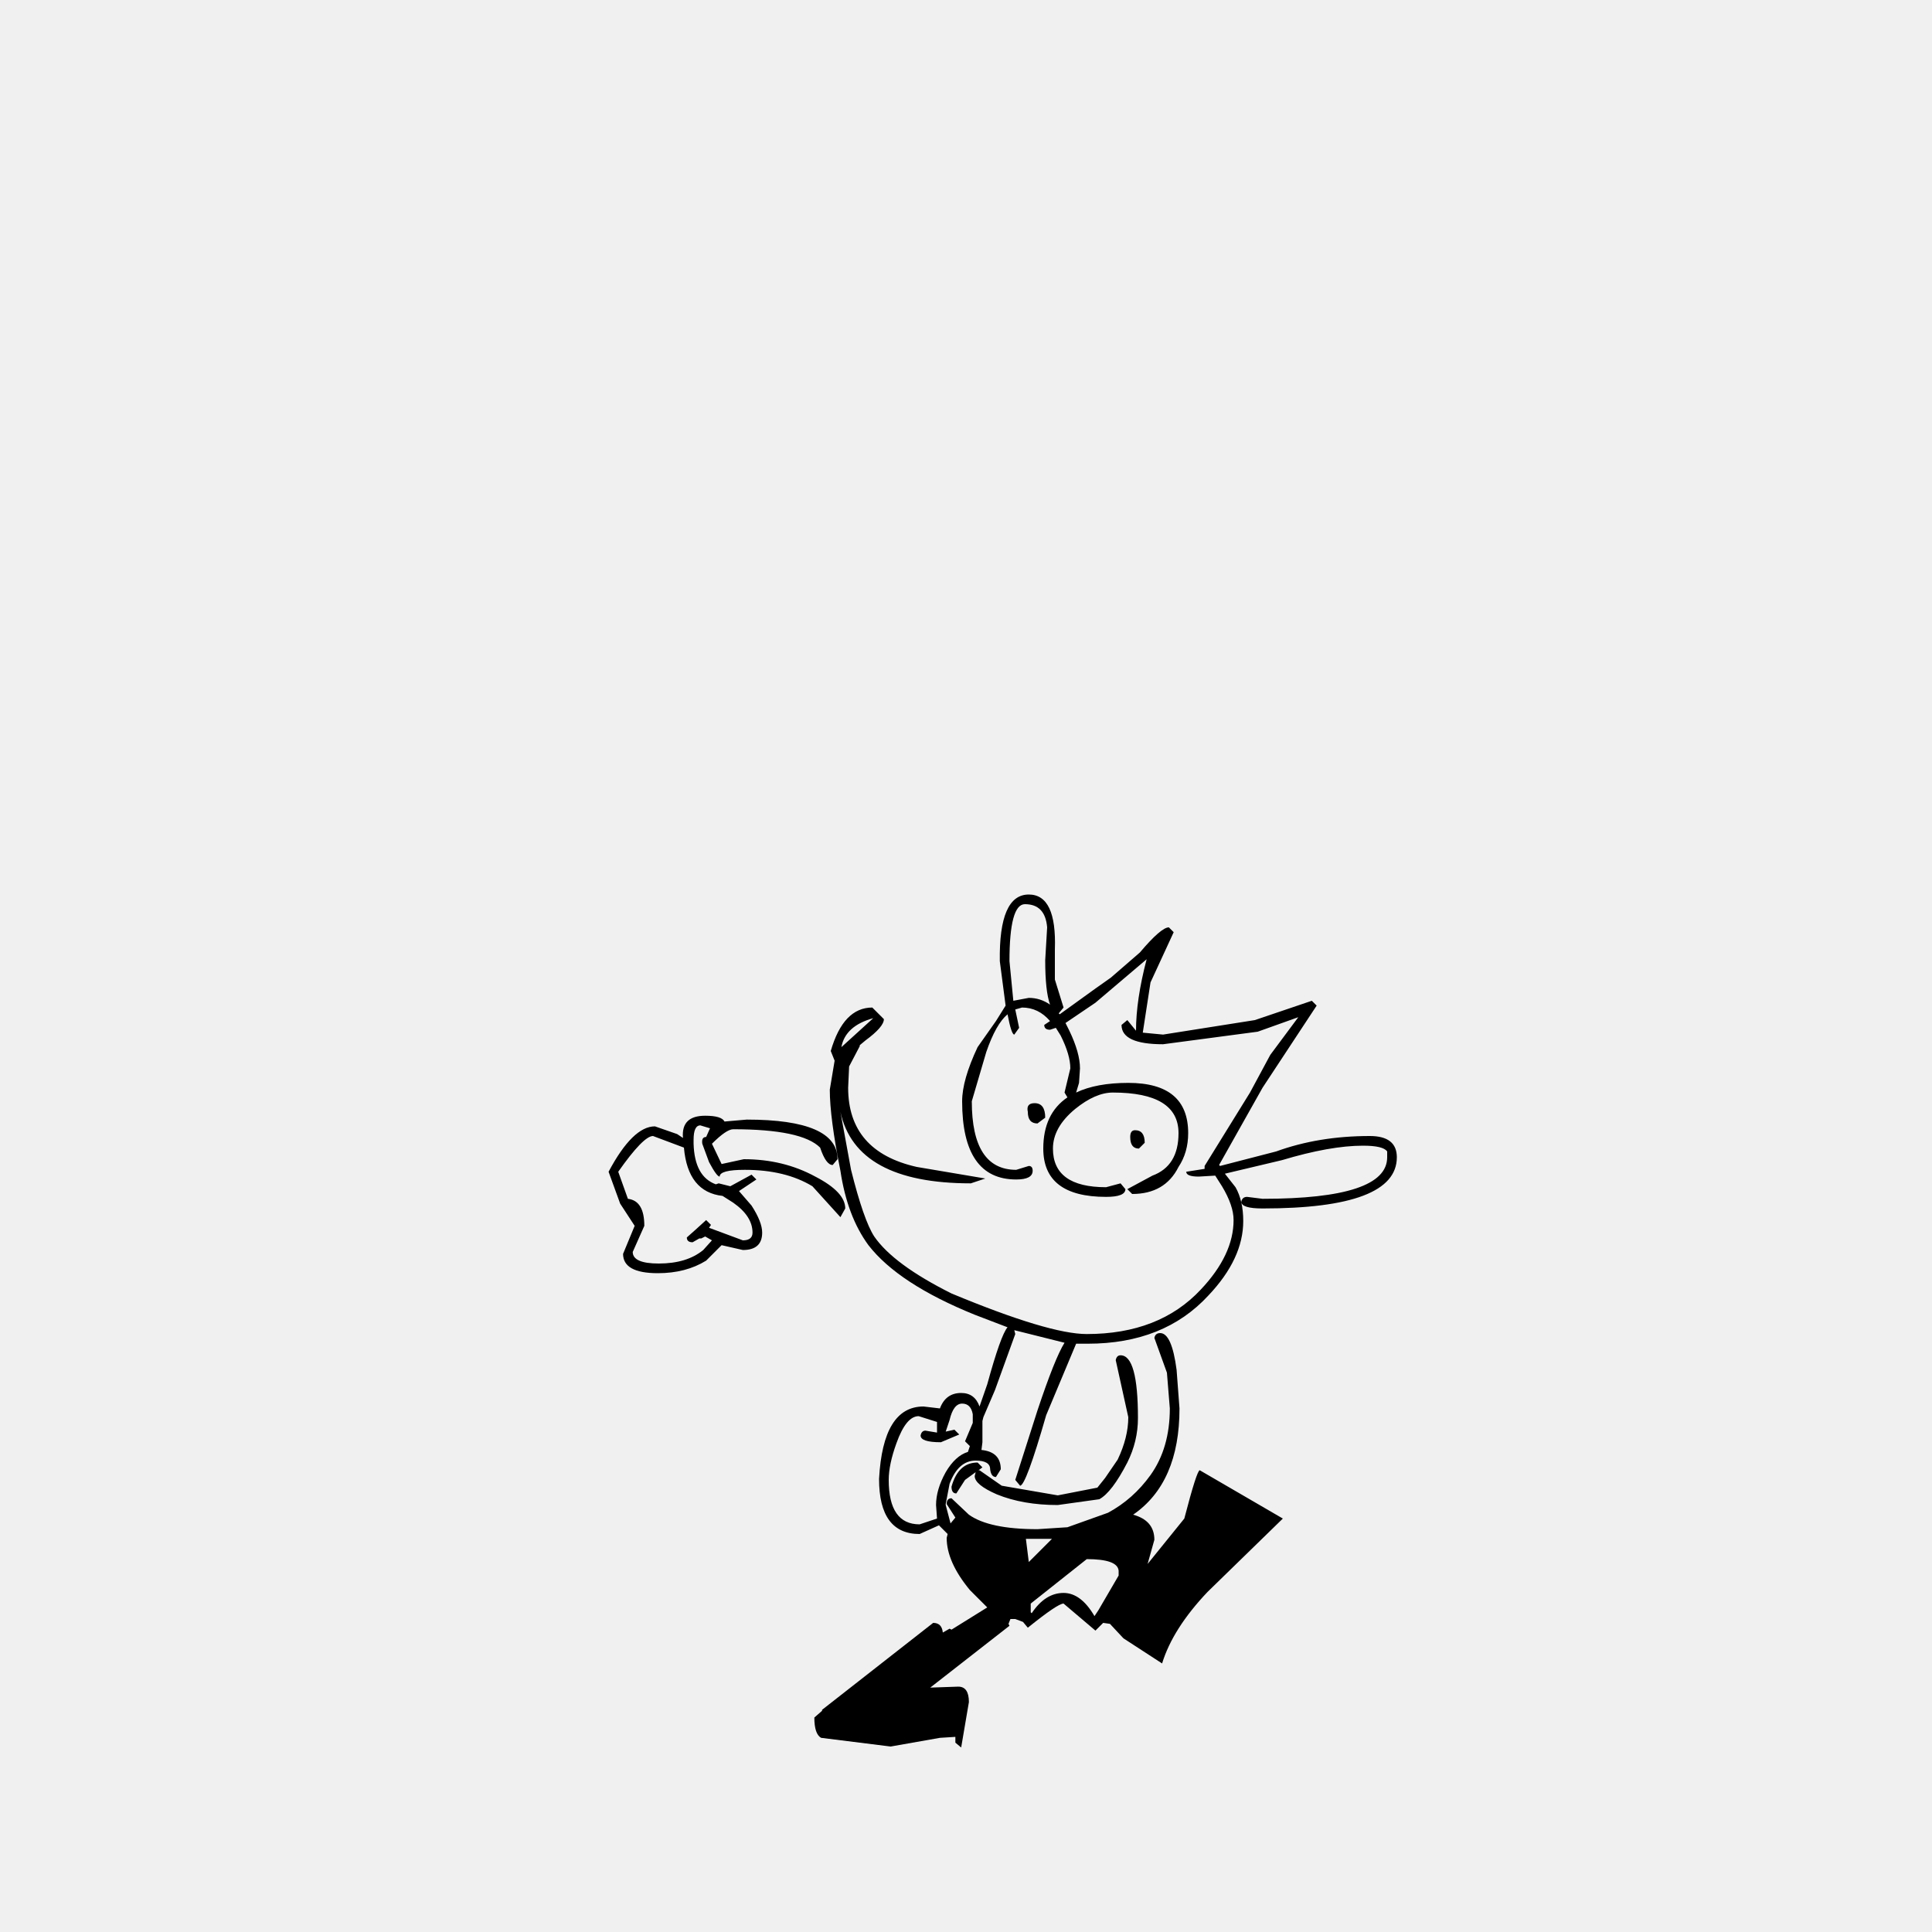
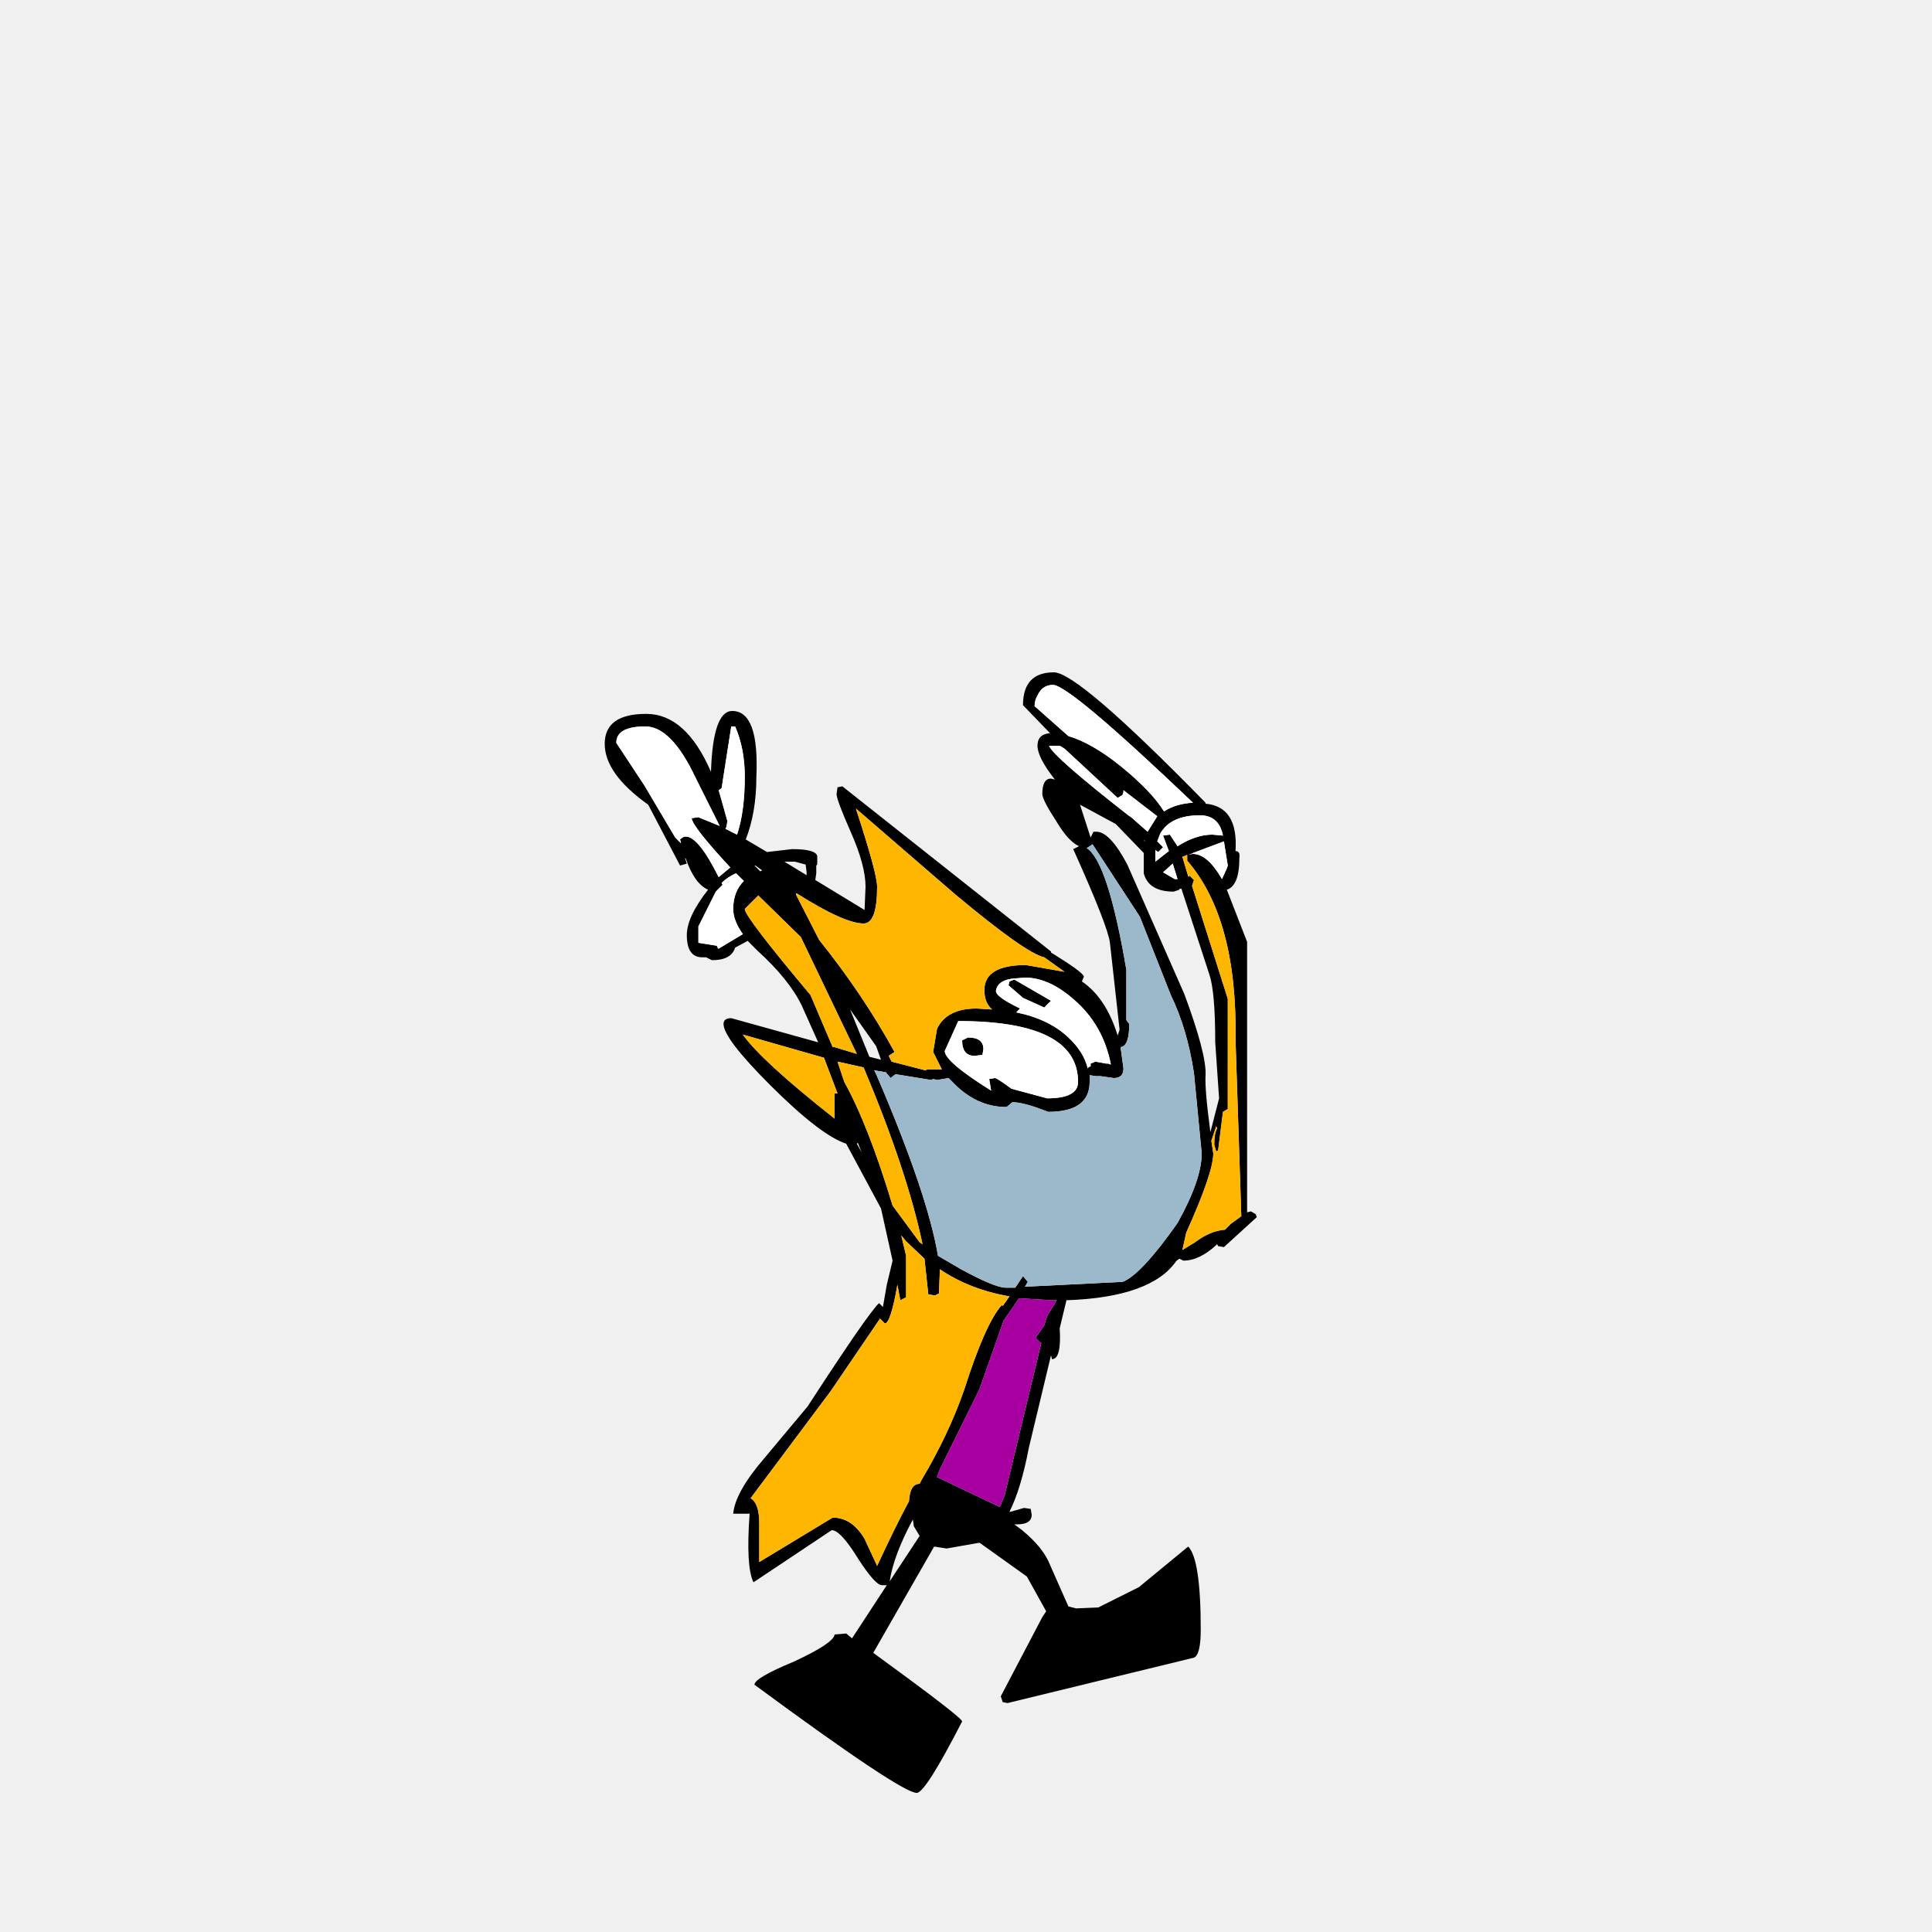
<svg xmlns="http://www.w3.org/2000/svg" xmlns:ns1="https://www.free-decompiler.com/flash" xmlns:xlink="http://www.w3.org/1999/xlink" ns1:objectType="frame" height="500.0px" width="500.0px">
  <g transform="matrix(5.0, 0.0, 0.0, 5.0, 0.0, 0.0)">
-     <use ns1:characterId="2" height="44.15" transform="matrix(1.0, 0.0, 0.0, 1.0, 0.0, 0.0)" width="40.8" xlink:href="#shape0" />
+     <use ns1:characterId="2" height="58.0" transform="matrix(1.0, 0.0, 0.0, 1.0, 0.0, 0.0)" width="33.75" xlink:href="#shape0" />
  </g>
  <defs>
    <g id="shape0">
-       <path d="M59.0 49.3 L57.5 50.6 Q57.2 50.8 54.85 52.5 L54.8 52.45 55.05 52.15 54.6 50.7 54.6 49.15 Q54.7 46.3 53.25 46.3 51.7 46.3 51.75 49.75 L52.05 52.05 51.55 52.85 50.6 54.2 Q49.8 55.9 49.8 57.0 49.8 61.05 52.6 61.05 53.45 61.05 53.45 60.6 53.45 60.35 53.25 60.35 L52.6 60.55 Q50.3 60.55 50.3 57.0 L51.05 54.45 Q51.55 53.0 52.15 52.5 52.35 53.55 52.5 53.55 L52.75 53.2 52.55 52.25 52.9 52.15 Q53.75 52.15 54.35 52.85 L54.05 53.05 Q54.05 53.3 54.35 53.3 L54.65 53.2 54.9 53.6 Q55.4 54.6 55.4 55.3 L55.1 56.55 55.25 56.8 Q54.0 57.65 54.0 59.45 54.0 61.95 57.25 61.95 58.25 61.95 58.25 61.55 L58.0 61.25 57.25 61.45 Q54.5 61.45 54.5 59.45 54.5 58.35 55.65 57.4 56.7 56.55 57.6 56.55 61.0 56.55 61.0 58.65 61.0 60.35 59.65 60.85 L58.35 61.55 58.6 61.8 Q60.3 61.8 61.0 60.4 61.5 59.65 61.5 58.65 61.5 56.05 58.4 56.05 56.75 56.05 55.7 56.55 L55.85 56.05 55.9 55.3 Q55.9 54.5 55.35 53.35 L55.15 52.95 56.7 51.9 59.35 49.65 Q58.8 51.75 58.8 53.35 L58.35 52.8 58.05 53.05 Q58.05 54.05 60.2 54.05 L65.1 53.4 67.2 52.65 65.75 54.6 64.7 56.55 62.35 60.35 62.35 60.5 61.4 60.65 Q61.4 60.9 62.05 60.9 L62.9 60.85 63.25 61.4 Q63.85 62.4 63.85 63.15 63.85 64.95 62.15 66.75 60.0 69.05 56.25 69.05 54.3 69.05 49.25 66.95 46.25 65.45 45.25 64.0 44.7 63.15 44.05 60.55 L43.5 57.55 Q44.3 61.25 50.25 61.25 L51.0 61.0 47.45 60.4 Q43.9 59.6 43.9 56.3 L43.95 55.2 44.5 54.15 44.5 54.1 44.8 53.85 Q45.75 53.15 45.75 52.75 L45.15 52.15 Q43.65 52.15 43.0 54.4 L43.2 54.9 42.95 56.4 Q42.95 57.85 43.5 60.6 43.85 62.95 44.95 64.45 46.5 66.45 50.45 68.05 L52.15 68.7 Q51.8 69.1 51.1 71.65 L50.7 72.8 Q50.45 72.1 49.75 72.1 48.95 72.1 48.65 72.9 L47.8 72.8 Q45.7 72.8 45.5 76.55 45.5 79.4 47.6 79.4 L48.6 78.95 49.05 79.4 49.0 79.6 Q49.0 80.85 50.2 82.3 L51.1 83.2 49.25 84.35 49.15 84.3 48.8 84.5 Q48.75 84.0 48.3 84.0 L42.55 88.5 42.55 88.55 42.15 88.9 Q42.15 89.75 42.5 89.95 L46.1 90.4 48.65 89.95 49.45 89.9 49.45 90.2 49.75 90.45 50.15 88.1 Q50.15 87.3 49.6 87.3 L48.15 87.35 52.25 84.15 52.2 84.05 52.3 83.8 52.55 83.8 52.95 83.95 53.2 84.25 Q54.75 83.0 55.05 83.0 L56.7 84.4 57.1 84.0 57.45 84.05 58.15 84.8 60.15 86.1 Q60.7 84.3 62.5 82.4 L64.45 80.5 66.4 78.6 62.1 76.1 Q61.95 76.1 61.3 78.6 L59.4 80.95 59.75 79.7 Q59.75 78.7 58.65 78.4 61.05 76.75 61.05 72.9 L60.9 70.9 Q60.65 69.0 60.05 69.0 59.8 69.0 59.75 69.25 L60.4 71.05 60.55 72.9 Q60.55 74.95 59.55 76.35 58.65 77.6 57.35 78.3 L55.25 79.05 53.7 79.15 Q51.2 79.15 50.15 78.4 L49.25 77.55 Q49.0 77.55 49.0 77.85 L49.45 78.55 49.2 78.85 48.95 77.9 48.95 77.85 49.15 76.8 Q49.6 75.6 50.5 75.6 51.25 75.6 51.25 76.05 51.3 76.45 51.55 76.45 L51.8 76.05 Q51.8 75.15 50.8 75.05 L50.85 74.65 50.85 73.75 50.85 73.55 50.9 73.35 51.5 71.95 52.55 69.05 52.5 68.85 55.1 69.5 Q54.6 70.3 53.7 73.0 L52.55 76.6 52.8 76.9 Q53.1 76.9 54.15 73.25 L55.7 69.55 56.3 69.55 Q60.25 69.55 62.55 67.05 64.35 65.15 64.35 63.2 64.35 62.15 63.95 61.45 L63.4 60.75 66.35 60.05 Q68.85 59.3 70.55 59.3 71.6 59.3 71.8 59.6 L71.8 59.9 Q71.8 62.05 65.35 62.05 L64.55 61.95 Q64.3 61.95 64.25 62.2 64.25 62.55 65.35 62.55 72.3 62.55 72.3 59.9 72.3 58.8 70.9 58.8 68.25 58.8 66.05 59.6 L63.15 60.35 63.1 60.3 65.35 56.3 68.15 52.05 67.9 51.8 64.95 52.8 60.2 53.55 59.15 53.45 59.55 50.85 60.75 48.25 60.5 48.0 Q60.1 48.0 59.0 49.3 M54.2 48.0 L54.1 49.7 Q54.1 51.3 54.35 52.0 53.85 51.65 53.25 51.65 L52.45 51.8 52.25 49.75 Q52.25 46.8 53.05 46.8 54.1 46.8 54.2 48.0 M39.15 61.05 L38.9 60.8 37.8 61.4 37.2 61.25 37.05 61.3 Q35.95 60.9 35.9 59.2 L35.9 59.0 Q35.9 58.25 36.25 58.25 L36.75 58.4 36.55 58.85 Q36.3 58.85 36.35 59.2 L36.7 60.15 Q37.1 60.9 37.25 60.9 37.25 60.55 38.55 60.55 40.65 60.55 42.05 61.4 L43.5 63.0 43.75 62.55 Q43.75 61.7 42.2 60.9 40.55 60.0 38.5 60.0 L37.35 60.25 36.85 59.2 Q37.6 58.45 37.95 58.45 41.5 58.45 42.45 59.4 42.75 60.3 43.1 60.3 L43.35 60.0 Q43.35 57.95 38.65 57.95 L37.5 58.05 Q37.35 57.75 36.5 57.75 35.25 57.75 35.35 58.9 L35.05 58.7 33.9 58.3 Q32.75 58.3 31.5 60.65 L32.1 62.3 32.85 63.45 32.25 64.9 Q32.25 65.9 34.05 65.9 35.5 65.9 36.55 65.25 L37.35 64.45 38.45 64.7 Q39.45 64.7 39.45 63.8 39.45 63.25 38.9 62.4 L38.25 61.65 39.15 61.05 M35.4 59.4 Q35.6 61.7 37.4 61.9 L37.95 62.25 Q38.95 62.95 38.95 63.8 38.95 64.2 38.45 64.2 L36.7 63.55 36.8 63.4 36.55 63.15 36.0 63.65 35.55 64.05 Q35.55 64.3 35.85 64.3 L36.2 64.1 36.3 64.1 36.5 64.0 36.85 64.2 36.4 64.7 Q35.55 65.4 34.1 65.4 32.75 65.4 32.75 64.8 L33.35 63.45 Q33.35 62.15 32.5 62.05 L32.0 60.65 Q33.3 58.8 33.8 58.8 L35.4 59.4 M43.55 54.2 Q43.75 53.1 45.2 52.7 L43.55 54.2 M59.25 59.15 Q59.25 58.5 58.75 58.5 58.5 58.5 58.5 58.85 58.5 59.45 58.95 59.45 L59.25 59.15 M53.2 57.55 Q53.2 58.15 53.7 58.15 L54.1 57.85 Q54.1 57.1 53.55 57.1 53.1 57.1 53.2 57.55 M57.75 70.4 L58.4 73.35 Q58.4 74.4 57.85 75.55 L57.2 76.5 56.8 77.0 54.75 77.4 51.85 76.9 50.7 76.1 50.6 76.1 50.65 76.1 50.85 75.95 50.6 75.7 Q49.6 75.7 49.25 76.95 49.25 77.3 49.5 77.3 L49.95 76.6 50.5 76.2 50.45 76.4 Q50.45 76.85 51.6 77.35 52.95 77.9 54.75 77.9 L56.9 77.6 Q57.55 77.25 58.35 75.7 58.9 74.6 58.9 73.4 58.9 70.15 58.0 70.15 57.8 70.15 57.75 70.4 M50.35 73.2 L50.35 73.65 49.95 74.6 50.2 74.85 50.1 75.15 Q49.45 75.35 48.95 76.2 48.45 77.1 48.45 77.9 L48.5 78.6 47.6 78.9 Q46.0 78.9 46.0 76.6 46.0 75.8 46.4 74.7 46.9 73.3 47.55 73.3 L48.5 73.6 48.5 74.0 48.5 74.15 47.9 74.05 Q47.7 74.05 47.65 74.3 47.65 74.65 48.7 74.65 L49.65 74.25 49.4 74.0 48.95 74.1 49.15 73.5 Q49.35 72.65 49.8 72.65 50.25 72.65 50.35 73.2 M54.45 79.65 L53.25 80.85 53.1 79.65 53.75 79.65 54.45 79.65 M53.35 83.45 L53.35 83.0 56.25 80.7 Q57.85 80.7 57.9 81.3 L57.9 81.55 56.85 83.35 56.65 83.65 Q55.95 82.45 55.05 82.45 54.1 82.45 53.4 83.5 L53.35 83.45" fill="#000000" fill-rule="evenodd" stroke="none" />
+       <path d="M54.55 34.8 Q55.8 34.8 62.4 41.55 L62.4 41.6 Q64.1 41.75 63.95 44.05 64.2 44.05 64.15 44.4 64.15 45.85 63.5 46.05 L64.55 48.75 64.55 62.75 64.75 62.7 65.0 62.85 65.05 63.0 63.35 64.55 63.05 64.5 63.0 64.4 Q62.1 65.25 61.25 65.25 L61.05 65.15 60.9 65.25 Q59.6 67.15 55.2 67.3 L54.85 68.75 Q54.95 70.35 54.45 70.35 L54.4 70.15 53.25 74.95 Q52.85 77.05 52.25 78.25 L52.3 78.25 53.0 78.05 53.35 78.1 53.4 78.4 Q53.4 78.9 52.65 78.9 L52.5 78.9 52.9 79.2 Q54.0 80.1 54.35 81.0 L55.3 83.15 55.7 83.25 56.85 83.2 58.95 82.15 61.5 80.05 Q62.15 80.7 62.15 84.35 62.15 85.65 61.8 85.8 L52.15 88.15 51.9 88.1 51.8 87.8 53.95 83.7 54.15 83.4 53.15 81.6 50.7 79.85 49.0 80.15 48.35 80.05 45.2 85.55 Q49.8 88.9 49.8 89.1 47.9 92.8 47.45 92.8 46.65 92.8 39.05 87.2 39.05 86.85 41.1 86.0 43.15 85.05 43.2 84.6 L43.8 84.55 44.1 84.8 45.9 82.05 45.65 82.05 Q45.3 82.05 44.4 80.65 43.5 79.2 43.05 79.2 L39.0 81.9 Q38.6 81.1 38.8 78.35 L37.95 78.35 Q38.05 77.25 39.5 75.55 L41.8 72.8 Q44.95 67.95 45.5 67.45 L45.7 67.65 45.9 66.5 46.2 65.25 45.6 62.55 43.8 59.2 Q42.45 58.75 39.85 56.15 37.45 53.75 37.45 53.0 37.45 52.7 37.85 52.7 L42.35 53.95 41.5 52.05 Q40.85 50.7 39.2 49.2 L38.7 48.7 38.05 49.05 Q37.85 49.7 36.85 49.7 L36.55 49.55 36.35 49.55 Q35.55 49.55 35.55 48.4 35.55 47.45 36.65 46.05 35.95 45.75 35.5 44.45 L35.45 44.4 35.55 44.7 35.2 44.8 33.55 41.65 Q31.3 40.05 31.3 38.5 31.3 36.95 33.45 36.95 35.5 36.95 36.8 39.95 36.9 36.8 37.9 36.8 39.3 36.8 39.15 40.2 39.15 42.05 38.6 43.45 L39.7 44.1 41.0 43.95 Q42.2 43.95 42.3 44.3 L42.3 44.75 42.25 44.8 42.25 45.2 42.2 45.55 44.75 47.1 44.8 45.9 Q44.8 44.8 44.05 43.1 43.3 41.4 43.3 41.1 L43.35 40.75 43.6 40.7 54.4 49.25 54.4 49.3 Q56.1 50.35 56.1 50.55 L56.0 50.8 Q57.25 51.65 57.85 53.6 L57.95 53.3 57.45 48.8 Q57.35 47.95 55.55 43.95 L55.85 43.8 Q55.3 43.55 54.7 42.55 53.95 41.4 53.95 41.1 53.95 40.3 54.4 40.3 L54.6 40.35 Q53.7 39.2 53.7 38.6 53.7 38.0 54.35 37.95 L52.95 36.5 Q52.95 34.8 54.55 34.8 M53.55 36.55 L55.3 38.1 Q56.5 38.45 58.0 39.65 59.6 40.95 60.25 42.0 60.85 41.6 61.75 41.55 55.35 35.45 54.5 35.45 53.95 35.45 53.7 36.0 53.55 36.25 53.55 36.55 M41.15 44.6 L40.85 44.6 40.6 44.6 41.75 45.3 41.75 45.15 41.7 44.75 41.15 44.6 M41.25 46.25 L41.2 46.25 41.2 46.3 42.4 48.65 Q44.65 51.45 46.3 54.45 L46.0 54.65 46.15 54.95 47.9 55.4 48.0 55.35 48.75 55.35 48.3 54.45 48.5 53.25 Q49.0 52.2 50.55 52.2 L51.35 52.25 Q50.95 51.9 50.95 51.25 50.95 49.95 53.1 49.95 L55.1 50.3 54.05 49.55 Q53.1 49.35 49.45 46.3 L44.3 41.85 Q45.4 45.2 45.4 45.9 45.4 47.8 44.7 47.8 43.7 47.8 41.25 46.25 M58.15 41.0 L58.1 41.15 57.85 41.3 55.1 38.75 54.85 38.6 54.3 38.6 Q54.5 39.15 58.4 42.2 L58.55 42.3 59.4 43.05 59.9 42.25 58.15 40.9 58.15 41.0 M56.75 43.05 Q57.45 43.05 58.35 44.75 L61.3 51.45 Q62.45 54.55 62.4 55.65 62.35 56.35 62.65 58.6 L63.1 56.85 62.9 53.95 Q62.9 51.35 62.6 50.45 L61.15 46.0 61.05 46.0 61.05 46.05 60.75 46.15 Q59.45 46.15 59.2 45.2 L59.2 44.25 59.2 44.15 57.75 42.65 55.9 41.65 56.45 43.35 56.6 43.05 56.75 43.05 M60.55 43.2 L60.95 43.8 Q61.9 43.2 62.75 43.2 L63.3 43.25 Q63.1 42.2 62.1 42.2 60.6 42.2 60.05 43.15 L59.9 43.55 60.2 43.85 59.95 44.1 59.8 44.0 59.8 44.25 59.8 44.6 60.5 44.05 60.2 43.25 60.55 43.2 M59.2 43.5 L59.25 43.55 59.25 43.5 59.2 43.5 M60.2 45.15 L60.8 45.5 60.95 45.5 60.7 44.7 60.2 45.15 M56.25 43.9 Q57.35 44.6 58.3 50.2 L58.3 52.8 58.45 53.0 Q58.45 54.15 58.0 54.2 L58.15 55.3 Q58.15 55.8 57.65 55.8 L56.95 55.7 56.7 55.7 56.4 55.65 56.4 56.0 Q56.4 57.55 54.25 57.55 53.0 57.05 52.4 57.05 L52.1 57.3 Q50.5 57.3 49.25 55.95 L49.1 55.8 48.5 55.9 48.3 55.85 48.2 55.9 46.35 55.6 46.1 55.8 45.85 55.5 45.25 55.4 45.35 55.6 Q48.0 61.75 48.55 65.0 L49.75 65.7 Q51.5 66.65 52.05 66.65 L52.55 66.65 52.95 66.05 53.2 66.35 53.05 66.6 58.1 66.35 Q59.05 66.0 60.95 63.3 62.2 61.05 62.2 59.7 L61.8 55.55 Q61.45 53.25 60.6 51.5 L59.0 47.45 56.55 43.7 56.25 43.9 M61.75 44.2 Q62.5 44.2 63.25 45.5 L63.5 44.95 63.55 44.8 63.35 43.55 61.75 44.15 61.5 44.25 61.75 44.2 M61.55 45.3 L61.8 45.55 61.7 45.85 63.55 51.7 63.55 57.4 63.3 57.55 63.25 57.95 63.05 59.55 62.95 59.6 62.85 59.25 Q62.85 58.65 63.0 58.4 L62.95 58.3 62.7 59.05 62.8 59.7 Q62.8 60.7 61.4 63.8 L61.2 64.7 61.85 64.3 Q62.65 63.7 63.4 63.65 L63.7 63.35 64.25 62.95 63.95 53.8 Q64.05 47.55 61.45 44.55 L61.45 44.25 61.2 44.35 61.5 45.35 61.55 45.4 61.55 45.3 M38.05 37.6 L37.85 37.6 37.35 40.8 37.2 40.9 37.65 42.5 37.6 42.8 37.55 42.9 38.15 43.2 Q38.55 42.0 38.55 40.2 38.55 38.75 38.05 37.6 M36.15 42.3 L37.25 42.75 36.0 40.25 Q34.75 37.6 33.4 37.6 31.9 37.6 31.9 38.45 L33.35 40.65 34.95 43.35 35.25 43.65 35.2 43.45 Q35.35 43.3 35.5 43.3 36.15 43.3 37.2 45.4 L37.8 44.9 Q35.85 42.8 35.8 42.35 L36.15 42.3 M39.05 44.8 L39.35 45.1 39.45 45.05 39.1 44.8 39.05 44.8 M37.2 49.1 L38.45 48.35 Q37.95 47.65 37.95 47.05 37.95 46.15 38.5 45.6 L38.1 45.2 Q37.65 45.4 37.35 45.7 L37.4 45.8 37.05 46.15 36.15 47.95 36.15 48.8 37.1 48.95 37.15 49.05 37.15 49.1 37.2 49.1 M38.55 47.05 Q38.55 47.45 41.95 51.5 L43.1 54.2 43.2 54.2 44.35 54.55 41.45 48.5 39.25 46.35 38.55 47.05 M39.3 78.85 L39.3 80.85 43.1 78.55 Q44.1 78.55 44.75 79.65 L45.4 81.05 Q46.35 79.0 47.05 77.7 47.1 76.8 47.6 76.8 L47.7 76.6 Q49.1 74.25 49.9 71.95 51.0 68.5 51.85 67.55 L51.9 67.6 52.25 67.1 Q50.2 66.75 48.65 65.7 L48.6 66.95 48.4 67.05 48.05 67.0 47.85 65.15 46.9 64.25 46.65 63.95 46.9 65.0 46.9 67.15 46.6 67.3 46.45 66.5 Q46.1 68.5 45.8 68.5 L45.55 68.25 43.0 72.0 38.85 77.55 Q39.3 77.8 39.3 78.85 M56.45 55.05 L56.7 54.95 57.25 55.05 57.35 55.05 57.5 55.1 Q57.1 53.05 55.6 51.75 54.3 50.6 53.05 50.6 L52.45 50.65 Q51.95 50.7 51.7 50.95 51.55 51.15 51.55 51.3 51.55 51.6 52.8 52.2 L52.6 52.4 Q54.3 52.75 55.3 53.7 56.1 54.45 56.3 55.3 56.35 55.2 56.45 55.2 L56.45 55.05 M54.05 52.15 L52.95 51.65 52.2 51.0 52.25 50.8 52.5 50.7 54.4 51.8 54.05 52.15 M50.85 54.6 L50.45 54.65 Q49.8 54.65 49.8 53.85 L50.1 53.7 Q50.9 53.7 50.9 54.3 L50.85 54.6 M51.2 55.85 L51.5 55.8 Q51.6 55.8 52.35 56.35 L54.2 56.85 Q55.8 56.85 55.8 56.0 55.8 52.85 49.6 52.85 L48.9 54.4 Q48.9 54.95 51.3 56.45 L51.2 55.85 M43.35 54.95 L43.7 56.0 Q44.95 58.25 46.2 62.4 L47.6 64.3 47.75 64.4 Q46.95 60.6 44.7 55.25 L43.35 54.95 M44.0 52.25 L45.0 54.7 45.6 54.85 45.35 54.15 44.0 52.25 M43.2 56.6 L43.35 56.6 42.65 54.75 38.45 53.55 Q39.4 54.9 43.2 57.9 L43.2 56.6 M44.6 59.65 L44.4 59.15 44.35 59.2 44.6 59.65 M54.45 67.3 L52.75 67.2 51.95 68.35 50.7 71.9 48.65 76.05 48.5 76.45 51.75 78.0 52.0 77.4 53.9 69.5 53.85 69.5 53.6 69.25 54.05 68.6 Q54.2 68.05 54.3 67.95 L54.7 67.3 54.45 67.3 M47.3 79.0 L47.25 78.65 Q46.25 80.5 46.05 81.85 L47.6 79.5 47.3 79.0" fill="#000000" fill-rule="evenodd" stroke="none" />
+       <path d="M41.2 46.3 L41.25 46.25 Q43.7 47.8 44.7 47.8 45.4 47.8 45.4 45.9 45.4 45.2 44.3 41.85 L49.45 46.3 Q53.1 49.35 54.05 49.55 L55.1 50.3 53.1 49.95 Q50.95 49.95 50.95 51.25 50.95 51.9 51.35 52.25 L50.55 52.2 Q49.0 52.2 48.5 53.25 L48.3 54.45 48.75 55.35 48.0 55.35 47.9 55.4 46.15 54.95 46.0 54.65 46.3 54.45 Q44.65 51.45 42.4 48.65 L41.2 46.3 M61.5 45.35 L61.2 44.35 61.45 44.25 61.45 44.55 Q64.05 47.55 63.95 53.8 L64.25 62.95 63.7 63.35 63.4 63.65 Q62.65 63.7 61.85 64.3 L61.2 64.7 61.4 63.8 Q62.8 60.7 62.8 59.7 L62.7 59.05 62.95 58.3 63.0 58.4 Q62.85 58.65 62.85 59.25 L62.95 59.6 63.05 59.55 63.25 57.95 63.3 57.55 63.55 57.4 63.55 51.7 61.7 45.85 61.8 45.55 61.55 45.3 61.5 45.35 M39.3 78.85 Q39.3 77.8 38.85 77.55 L43.0 72.0 45.55 68.25 45.8 68.5 Q46.1 68.5 46.45 66.5 L46.6 67.3 46.9 67.15 46.9 65.0 46.65 63.95 46.9 64.25 47.85 65.15 48.05 67.0 48.4 67.05 48.6 66.95 48.65 65.7 Q50.2 66.75 52.25 67.1 L51.9 67.6 51.85 67.55 Q51.0 68.5 49.9 71.95 49.1 74.25 47.7 76.6 L47.6 76.8 Q47.1 76.8 47.05 77.7 46.35 79.0 45.4 81.05 L44.75 79.65 Q44.1 78.55 43.1 78.55 L39.3 80.85 39.3 78.85 M38.55 47.05 L39.25 46.35 41.45 48.5 44.35 54.55 43.2 54.2 43.1 54.2 41.95 51.5 Q38.55 47.45 38.55 47.05 M43.35 54.95 L44.7 55.25 Q46.95 60.6 47.75 64.4 L47.6 64.3 46.2 62.4 Q44.95 58.25 43.7 56.0 L43.35 54.95 M43.2 56.6 L43.2 57.9 Q39.4 54.9 38.45 53.55 L42.65 54.75 43.35 56.6 43.2 56.6" fill="#ffb600" fill-rule="evenodd" stroke="none" />
+       <path d="M56.25 43.9 L56.55 43.7 59.0 47.45 60.6 51.5 Q61.45 53.25 61.8 55.55 L62.2 59.7 Q62.2 61.05 60.95 63.3 59.05 66.0 58.1 66.35 L53.05 66.6 53.2 66.35 52.95 66.05 52.55 66.65 52.05 66.65 Q51.5 66.65 49.75 65.7 L48.55 65.0 Q48.0 61.75 45.35 55.6 L45.25 55.4 45.85 55.5 46.1 55.8 46.35 55.6 48.2 55.9 48.3 55.85 48.5 55.9 49.1 55.8 49.25 55.95 Q50.5 57.3 52.1 57.3 L52.4 57.05 Q53.0 57.05 54.25 57.55 56.4 57.55 56.4 56.0 L56.4 55.65 56.7 55.7 56.95 55.7 57.65 55.8 Q58.15 55.8 58.15 55.3 L58.0 54.2 Q58.45 54.15 58.45 53.0 L58.3 52.8 58.3 50.2 Q57.35 44.6 56.25 43.9" fill="#9cb9cb" fill-rule="evenodd" stroke="none" />
+       <path d="M54.45 67.3 L54.7 67.3 54.3 67.95 Q54.2 68.05 54.05 68.6 L53.6 69.25 53.85 69.5 53.9 69.5 52.0 77.4 51.75 78.0 48.5 76.45 48.65 76.05 50.7 71.9 51.95 68.35 52.75 67.2 54.45 67.3" fill="#a800a0" fill-rule="evenodd" stroke="none" />
+       <path d="M53.55 36.55 Q53.55 36.25 53.7 36.0 53.95 35.45 54.5 35.45 55.35 35.45 61.75 41.55 60.85 41.6 60.25 42.0 59.6 40.95 58.0 39.65 56.5 38.45 55.3 38.1 L53.55 36.55 M58.15 41.0 L58.15 40.9 59.9 42.25 59.4 43.05 58.55 42.3 58.4 42.2 Q54.5 39.15 54.3 38.6 L54.85 38.6 55.1 38.75 57.85 41.3 58.1 41.15 58.15 41.0 M60.55 43.2 L60.2 43.25 60.5 44.05 59.8 44.6 59.8 44.25 59.8 44.0 59.95 44.1 60.2 43.85 59.9 43.55 60.05 43.15 Q60.6 42.2 62.1 42.2 63.1 42.2 63.3 43.25 L62.75 43.2 Q61.9 43.2 60.95 43.8 L60.55 43.2 M60.2 45.15 L60.7 44.7 60.95 45.5 60.8 45.5 60.2 45.15 M61.75 44.15 L63.35 43.55 63.55 44.8 63.5 44.95 63.25 45.5 Q62.5 44.2 61.75 44.2 L61.75 44.15 M36.15 42.3 L35.8 42.35 Q35.85 42.8 37.8 44.9 L37.2 45.4 Q36.15 43.3 35.5 43.3 35.35 43.3 35.2 43.45 L35.25 43.65 34.95 43.35 33.35 40.65 31.9 38.45 Q31.9 37.6 33.4 37.6 34.75 37.6 36.0 40.25 L37.25 42.75 36.15 42.3 M38.05 37.6 Q38.55 38.75 38.55 40.2 38.55 42.0 38.15 43.2 L37.55 42.9 37.6 42.8 37.65 42.5 37.2 40.9 37.35 40.8 37.85 37.6 38.05 37.6 M37.15 49.05 L37.1 48.95 36.15 48.8 36.15 47.95 37.05 46.15 37.4 45.8 37.35 45.7 Q37.65 45.4 38.1 45.2 L38.5 45.6 Q37.95 46.15 37.95 47.05 37.95 47.65 38.45 48.35 L37.2 49.1 37.15 49.05 M51.2 55.85 L51.3 56.45 Q48.9 54.95 48.9 54.4 L49.6 52.85 Q55.8 52.85 55.8 56.0 55.8 56.85 54.2 56.85 L52.35 56.35 Q51.6 55.8 51.5 55.8 L51.2 55.85 M50.85 54.6 L50.9 54.3 Q50.9 53.7 50.1 53.7 L49.8 53.85 Q49.8 54.65 50.45 54.65 L50.85 54.6 M54.05 52.15 L54.4 51.8 52.5 50.7 52.25 50.8 52.2 51.0 52.95 51.65 54.05 52.15 M56.45 55.05 L56.45 55.2 Q56.35 55.2 56.3 55.3 56.1 54.45 55.3 53.7 54.3 52.75 52.6 52.4 L52.8 52.2 Q51.55 51.6 51.55 51.3 51.55 51.15 51.7 50.95 51.95 50.7 52.45 50.65 L53.05 50.6 Q54.3 50.6 55.6 51.75 57.1 53.05 57.5 55.1 L57.35 55.05 57.25 55.05 56.7 54.95 56.45 55.05" fill="#ffffff" fill-rule="evenodd" stroke="none" />
    </g>
  </defs>
</svg>
